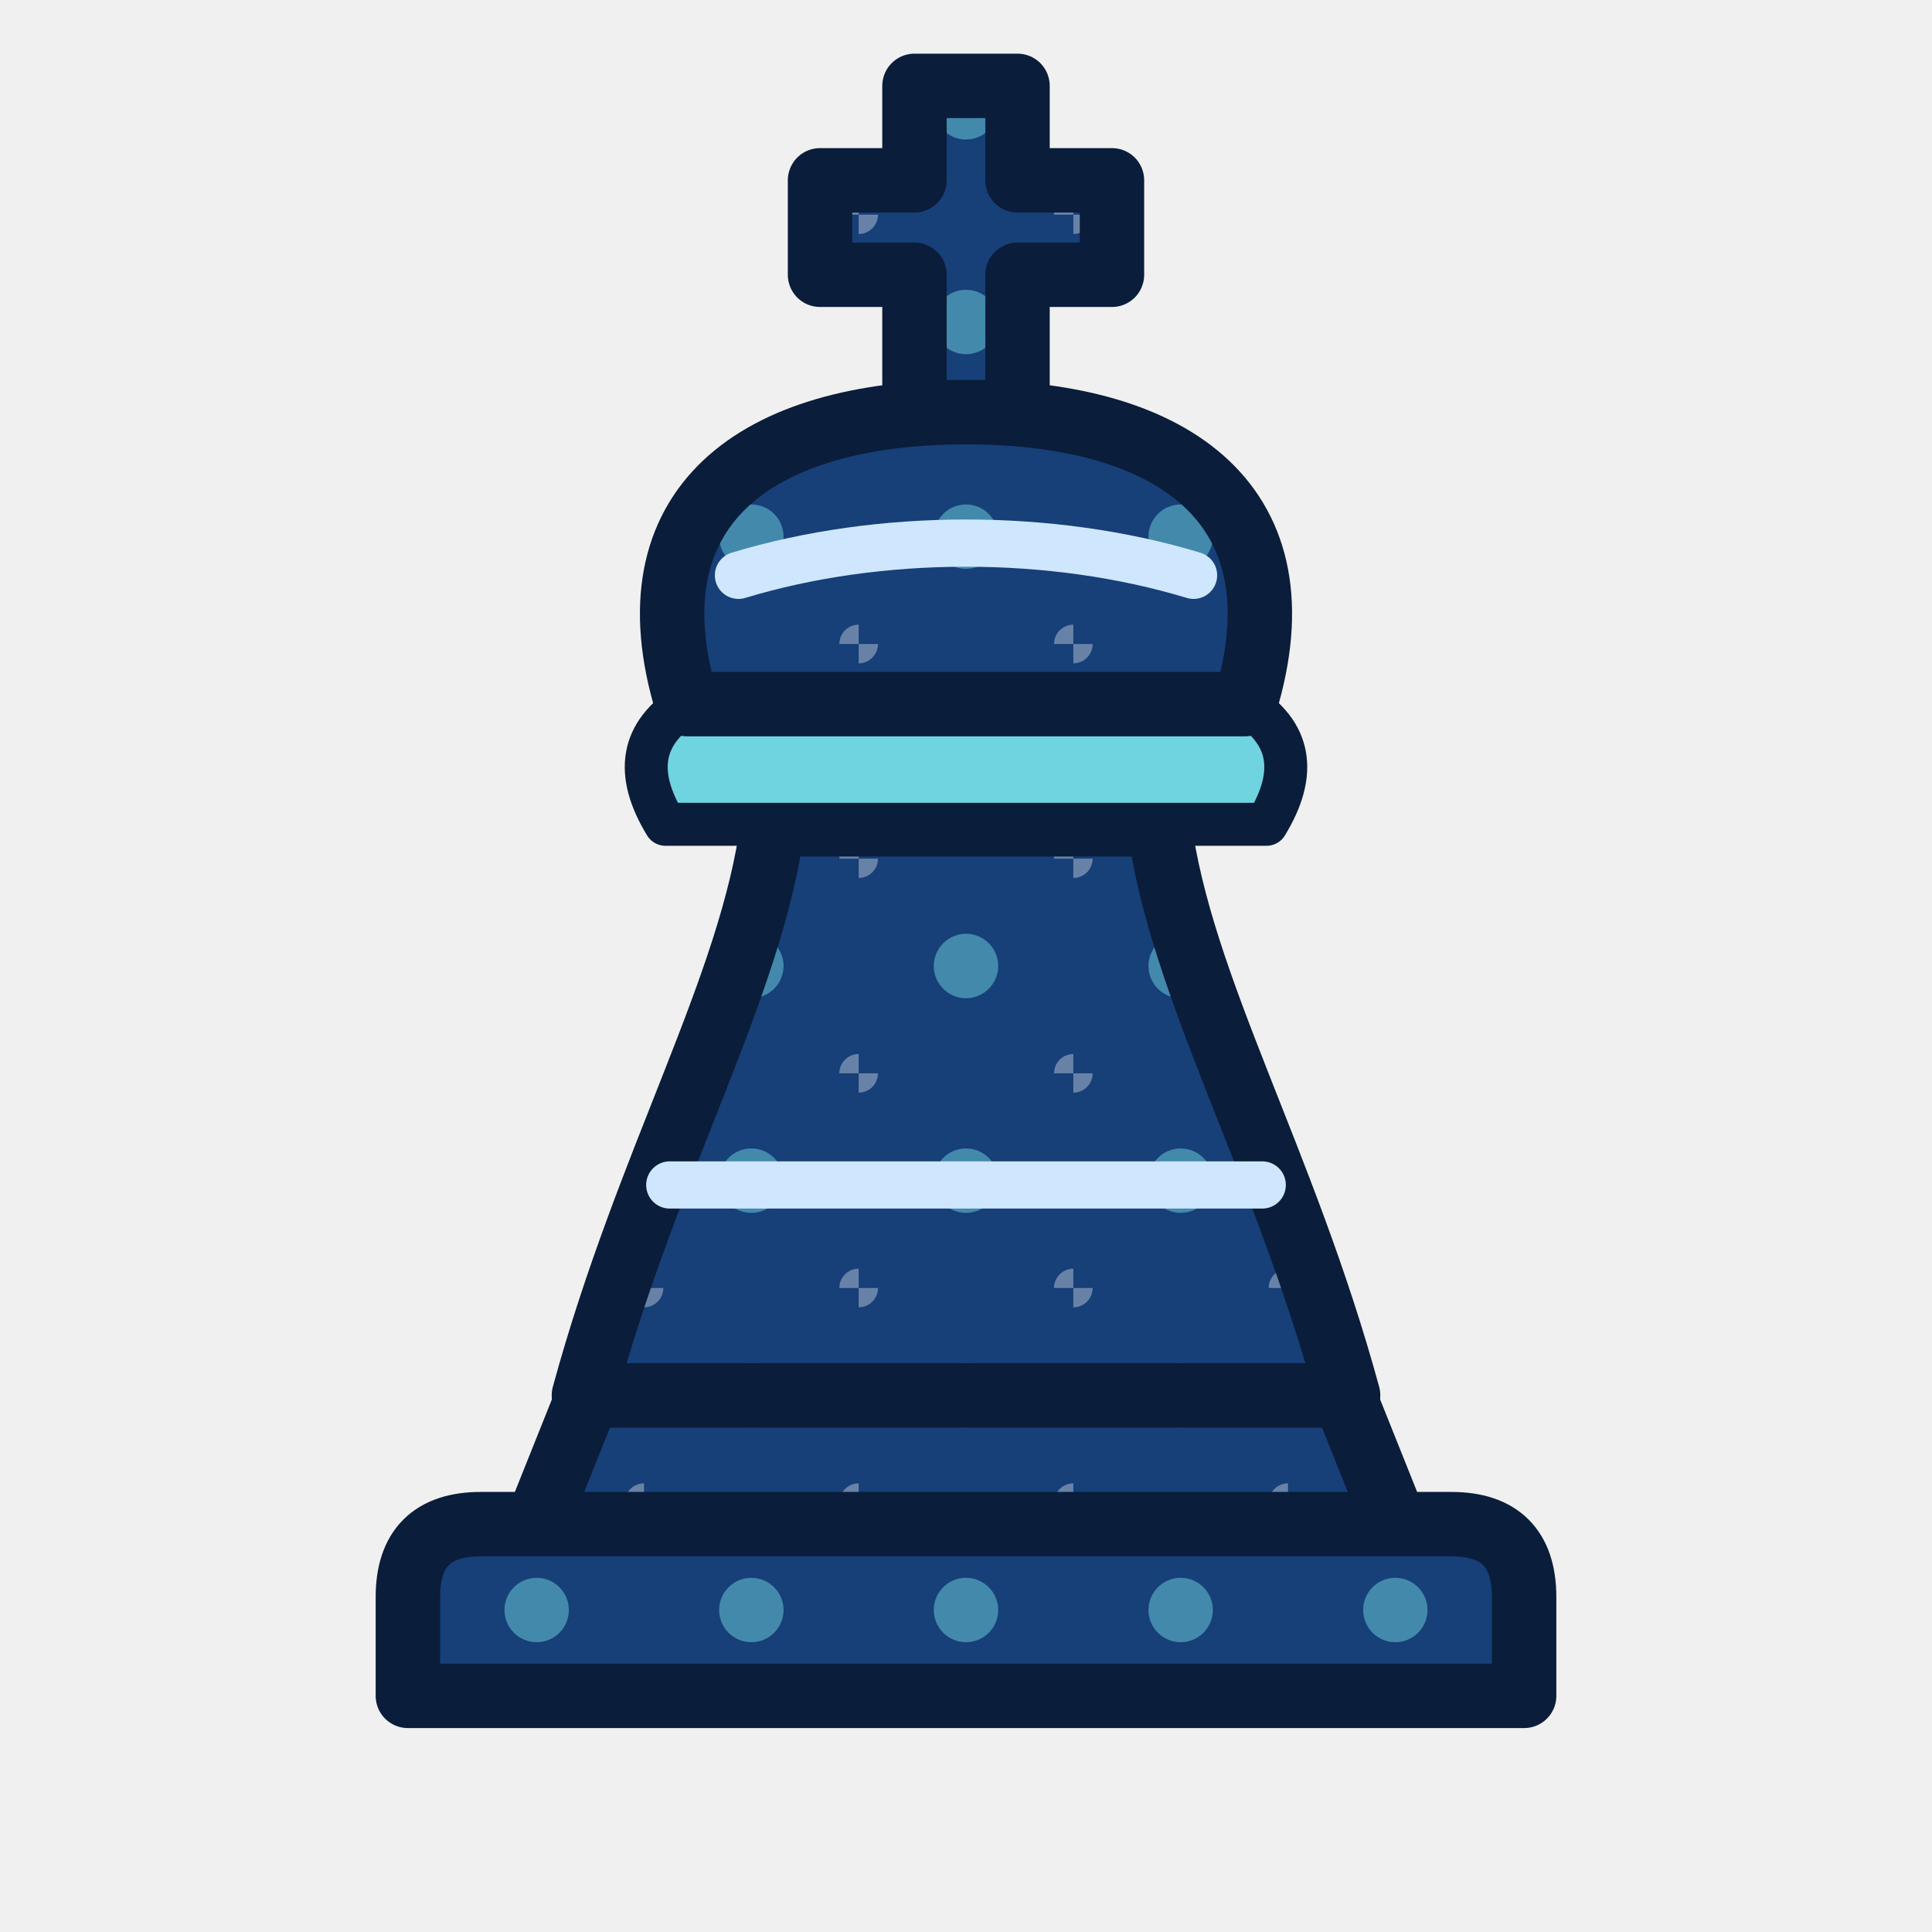
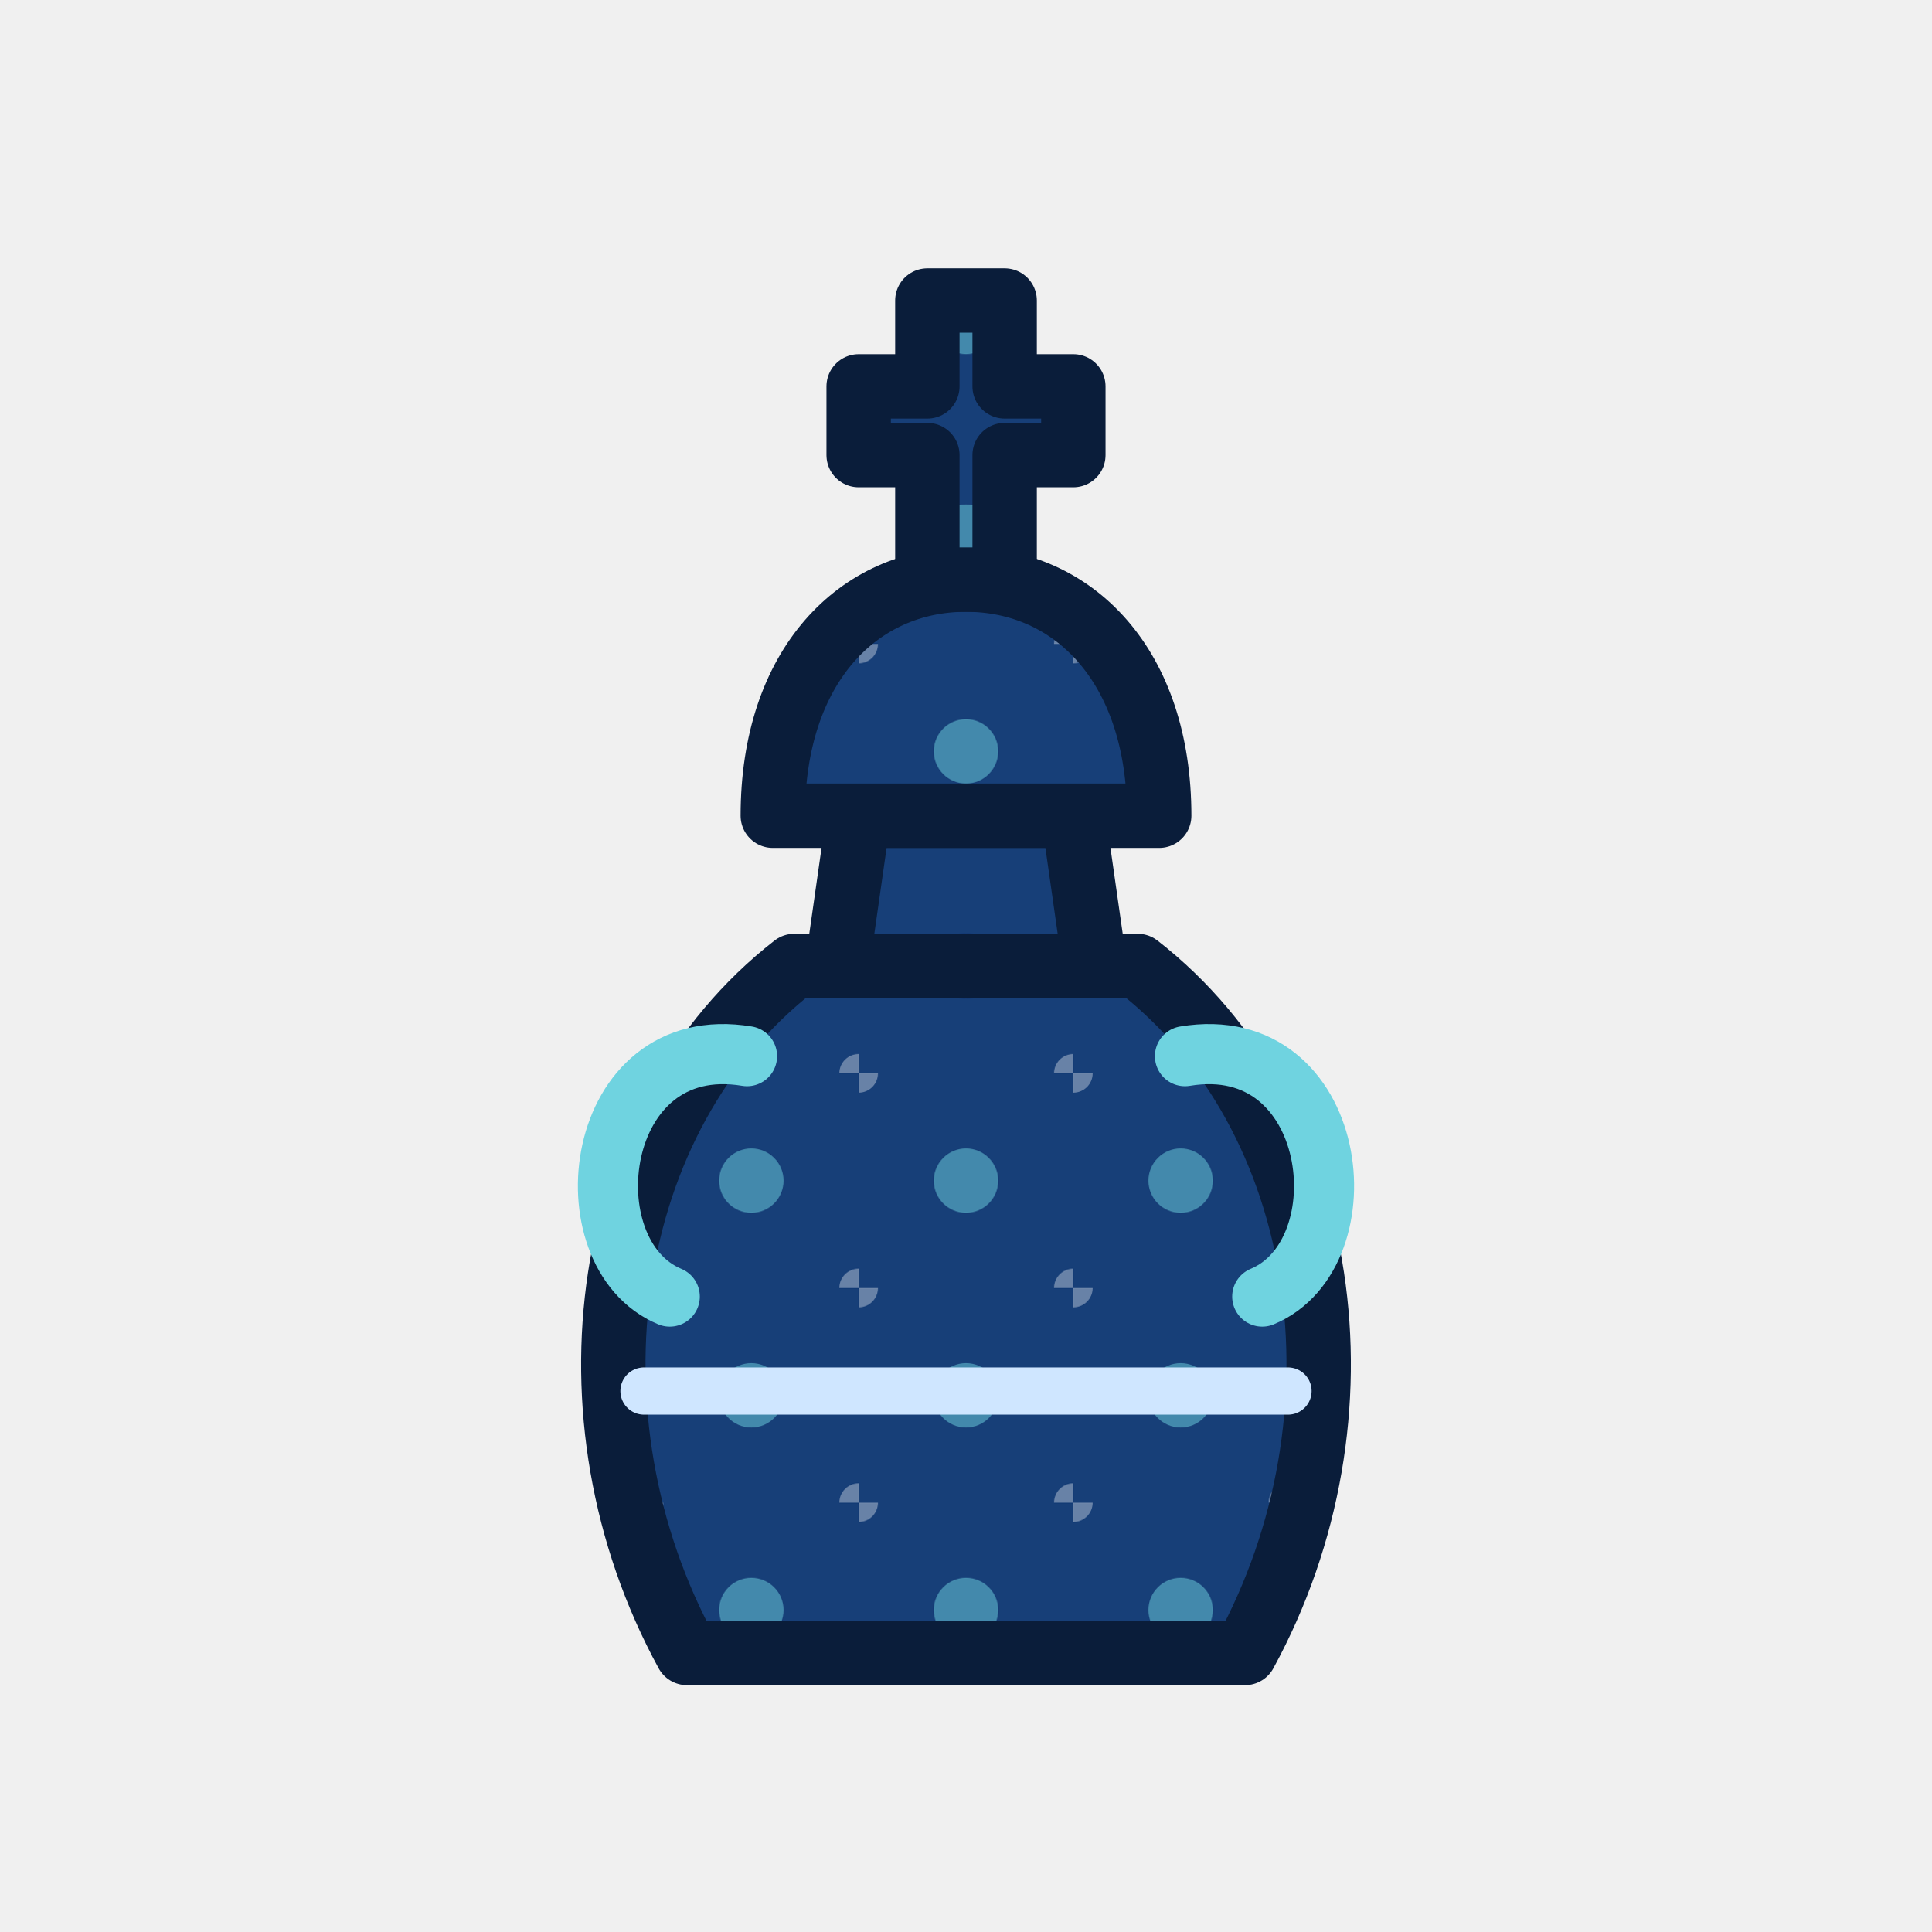
<svg xmlns="http://www.w3.org/2000/svg" width="45" height="45" viewBox="0 0 45 45">
  <defs>
    <pattern id="p" width="5" height="5" patternUnits="userSpaceOnUse">
      <rect width="5" height="5" fill="#173f78" />
      <circle cx="2.5" cy="2.5" r="0.75" fill="#6fd3e0" opacity="0.5" />
      <circle cx="0" cy="0" r="0.45" fill="#ffffff" opacity="0.35" />
      <circle cx="5" cy="5" r="0.45" fill="#ffffff" opacity="0.35" />
    </pattern>
  </defs>
  <g stroke-width="1.5" stroke-linecap="round" stroke-linejoin="round">
-     <path d="M9.5 39.5H35.5V37.2Q35.5 35.5 33.8 35.5H11.2Q9.5 35.5 9.5 37.2Z M12.5 35.5H32.5L31.3 32.5H13.7Z" fill="url(#p)" stroke="#0a1d3a" />
-     <path d="M13.6 32.5C15.1 27 17.5 23 18 19.2H27C27.5 23 29.9 27 31.4 32.5Z" fill="url(#p)" stroke="#0a1d3a" />
-     <path d="M15.6 27.6H29.4" fill="none" stroke="#cfe6ff" stroke-width="1.1" />
-     <path d="M15.5 19.2H29.5Q30.6 17.4 29 16.4H16Q14.4 17.4 15.5 19.2Z" fill="#6fd3e0" stroke="#0a1d3a" stroke-width="1" />
-     <path d="M16 16.4C14.6 11.8 17.6 9.6 22.5 9.6C27.4 9.6 30.4 11.8 29 16.4Z" fill="url(#p)" stroke="#0a1d3a" />
-     <path d="M17.2 13.4C20.5 12.4 24.5 12.4 27.8 13.4" fill="none" stroke="#cfe6ff" stroke-width="1.1" />
-     <path d="M21.3 9.6V6.4H19.1V4.2H21.3V2H23.7V4.2H25.9V6.4H23.7V9.6Z" fill="url(#p)" stroke="#0a1d3a" />
+     <path d="M16 38.5C13 33 14 26 18.5 22.5H26.5C31 26 32 33 29 38.5Z" fill="url(#p)" stroke="#0a1d3a" />
+     <path d="M17.4 24.6C13.8 24 13.2 29.2 15.6 30.2 M27.6 24.6C31.2 24 31.8 29.2 29.4 30.2" fill="none" stroke="#6fd3e0" stroke-width="1.4" />
+     <path d="M15 32.4H30" fill="none" stroke="#cfe6ff" stroke-width="1.1" />
+     <path d="M19.5 22.5L20 19H25L25.5 22.5Z" fill="url(#p)" stroke="#0a1d3a" />
+     <path d="M18 19C18 15.5 20 13.5 22.5 13.5C25 13.5 27 15.5 27 19Z" fill="url(#p)" stroke="#0a1d3a" />
+     <path d="M21.6 13.5V10.6H20V9H21.6V7H23.4V9H25V10.6H23.4V13.5Z" fill="url(#p)" stroke="#0a1d3a" />
  </g>
</svg>
